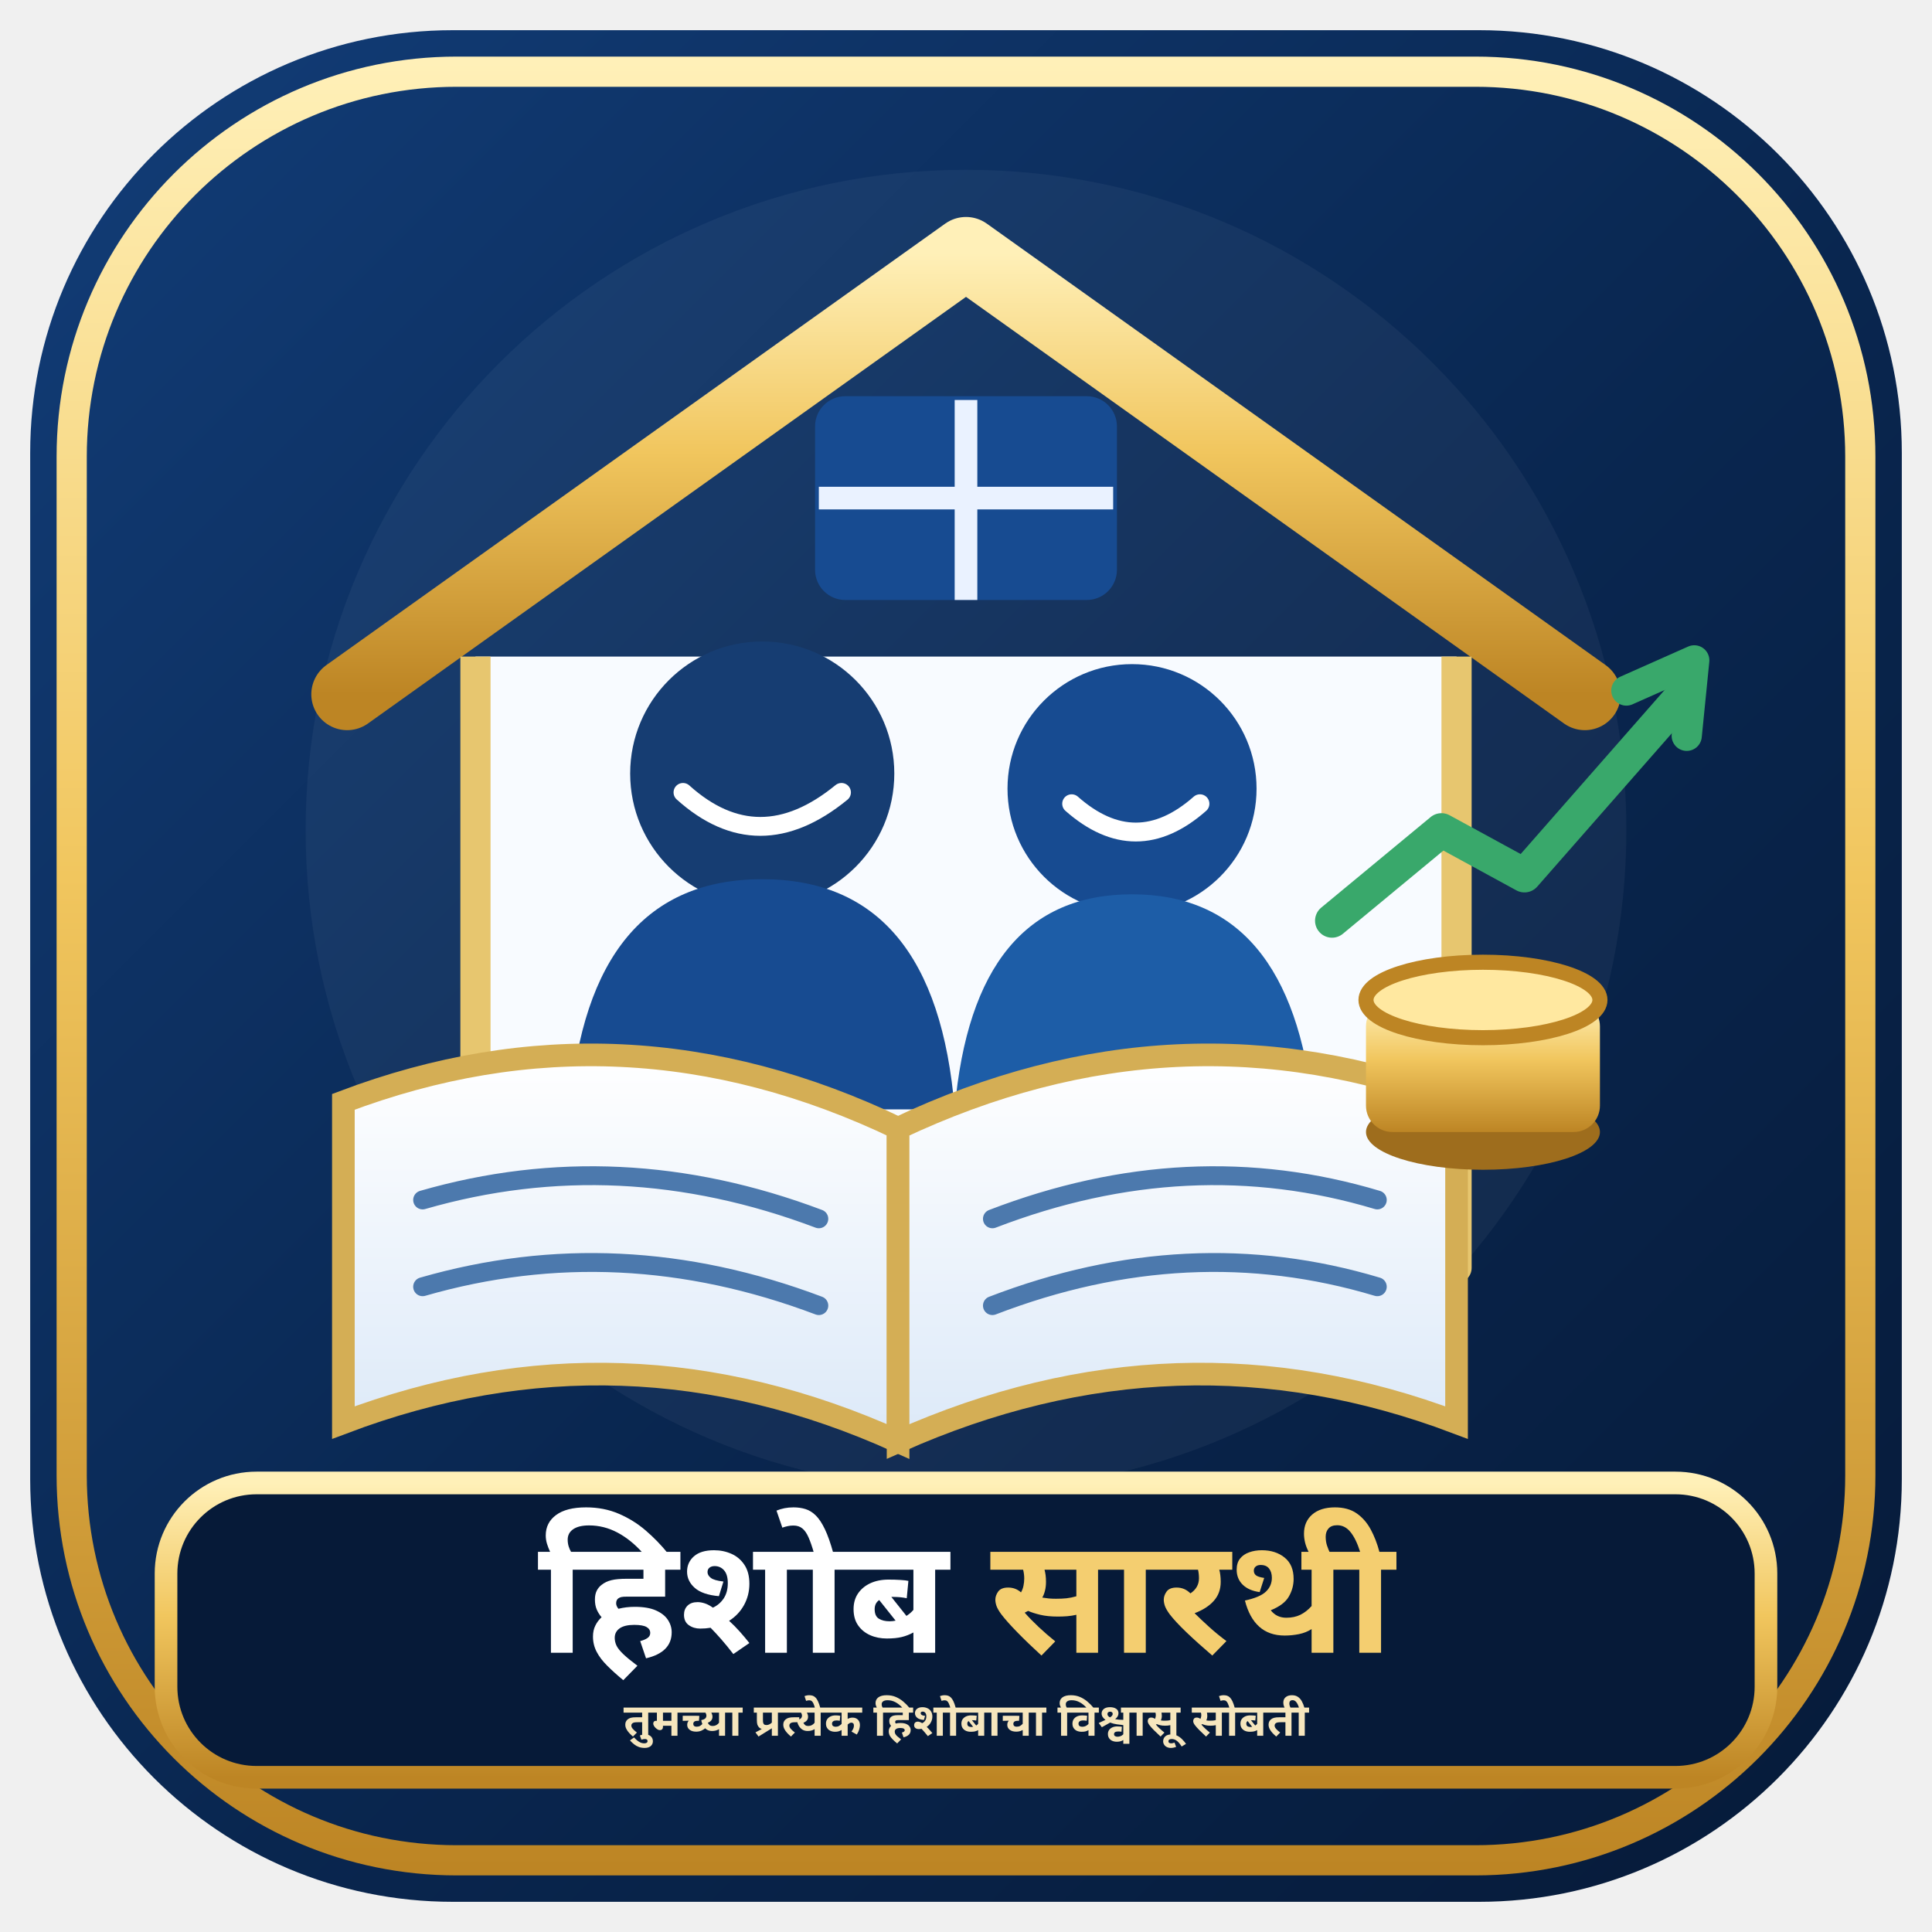
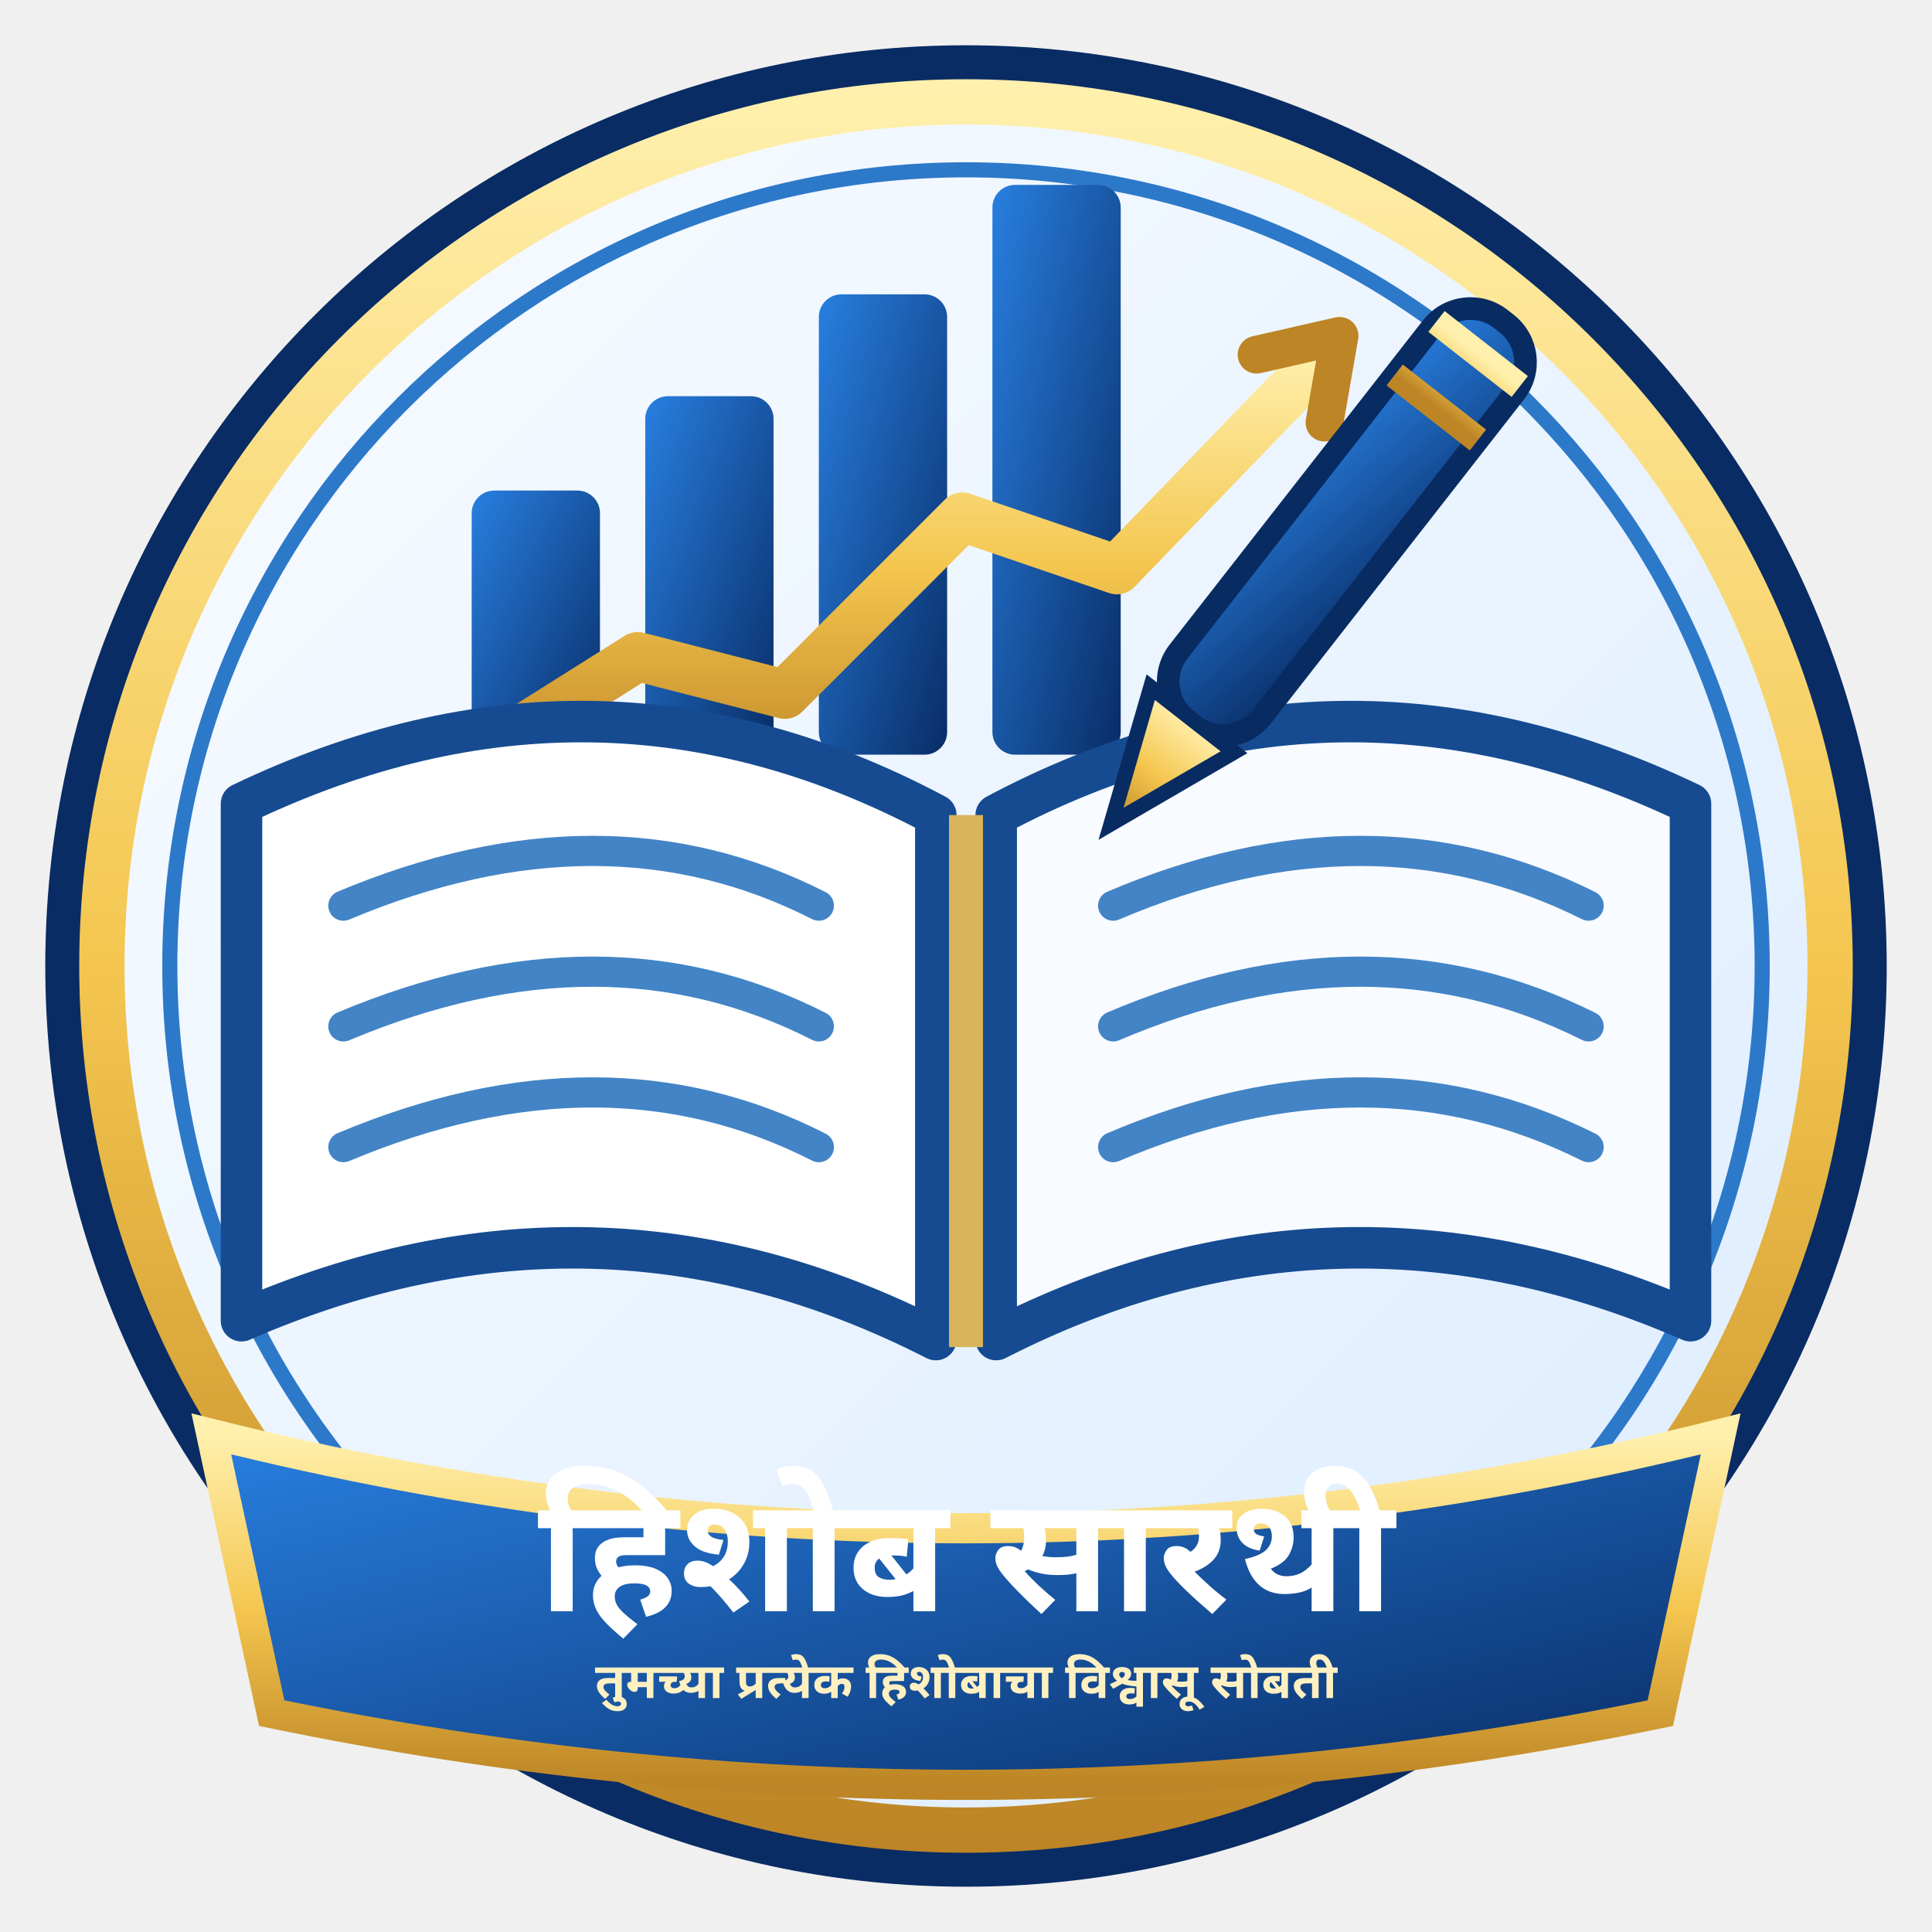
- <svg xmlns="http://www.w3.org/2000/svg" viewBox="0 0 512 512" role="img" aria-labelledby="t d">
+ <svg xmlns="http://www.w3.org/2000/svg" viewBox="0 0 512 512" role="img" aria-labelledby="title desc">
  <defs>
    <linearGradient id="bg" x1="0" y1="0" x2="1" y2="1">
-       <stop stop-color="#123d78" />
-       <stop offset=".55" stop-color="#09264f" />
-       <stop offset="1" stop-color="#061a38" />
+       <stop stop-color="#f9fcff" />
+       <stop offset="1" stop-color="#dcecff" />
    </linearGradient>
    <linearGradient id="gold" x1="0" y1="0" x2="0" y2="1">
-       <stop stop-color="#fff0b8" />
-       <stop offset=".45" stop-color="#f1c65e" />
-       <stop offset="1" stop-color="#bd8524" />
+       <stop stop-color="#fff0ad" />
+       <stop offset=".5" stop-color="#f4c64f" />
+       <stop offset="1" stop-color="#bd8525" />
    </linearGradient>
-     <linearGradient id="paper" x1="0" y1="0" x2="0" y2="1">
-       <stop stop-color="#fff" />
-       <stop offset="1" stop-color="#dce9f8" />
+     <linearGradient id="blue" x1="0" y1="0" x2="1" y2="1">
+       <stop stop-color="#287fe0" />
+       <stop offset="1" stop-color="#092d67" />
    </linearGradient>
-     <filter id="shadow" x="-30%" y="-30%" width="160%" height="160%">
-       <feGaussianBlur stdDeviation="5" />
-     </filter>
  </defs>
-   <rect x="8" y="8" width="496" height="496" rx="112" fill="url(#bg)" />
-   <rect x="19" y="19" width="474" height="474" rx="102" fill="none" stroke="url(#gold)" stroke-width="8" />
-   <circle cx="256" cy="220" r="175" fill="#fff" opacity=".045" />
-   <path d="M92 184 256 67l164 117" fill="none" stroke="url(#gold)" stroke-width="19" stroke-linecap="round" stroke-linejoin="round" />
-   <path d="M126 174v162h260V174" fill="#f8fbff" stroke="#e7c66f" stroke-width="8" stroke-linejoin="round" />
-   <rect x="216" y="105" width="80" height="54" rx="8" fill="#174b91" />
-   <path d="M256 106v53M217 132h78" stroke="#eaf2ff" stroke-width="6" />
-   <circle cx="202" cy="205" r="35" fill="#163d72" />
-   <path d="M151 294q5-61 51-61t51 61" fill="#174b91" />
-   <circle cx="300" cy="209" r="33" fill="#174b91" />
-   <path d="M253 294q5-57 47-57t48 57" fill="#1d5da7" />
-   <path d="M181 210q20 18 42 0M284 213q17 15 34 0" fill="none" stroke="#fff" stroke-width="5" stroke-linecap="round" />
-   <path d="M91 292q74-28 147 7v83q-73-33-147-5z" fill="url(#paper)" stroke="#d4ae55" stroke-width="6" />
-   <path d="M238 299q74-35 148-7v85q-74-28-148 5z" fill="url(#paper)" stroke="#d4ae55" stroke-width="6" />
-   <path d="M112 318q52-15 105 5M112 341q52-15 105 5M263 323q52-20 102-5M263 346q52-20 102-5" stroke="#4c79ad" stroke-width="5" stroke-linecap="round" fill="none" />
-   <ellipse cx="393" cy="300" rx="31" ry="10" fill="#9e6d1d" />
-   <rect x="362" y="265" width="62" height="35" rx="7" fill="url(#gold)" />
-   <ellipse cx="393" cy="265" rx="31" ry="10" fill="#ffe8a0" stroke="#bd8524" stroke-width="4" />
-   <path d="M353 244 382 220l22 12 43-49" fill="none" stroke="#39a86b" stroke-width="9" stroke-linecap="round" stroke-linejoin="round" />
-   <path d="m431 183 18-8-2 20" fill="none" stroke="#39a86b" stroke-width="8" stroke-linecap="round" stroke-linejoin="round" />
-   <rect x="44" y="393" width="424" height="78" rx="24" fill="#061a38" stroke="url(#gold)" stroke-width="6" />
-   <text x="256" y="438" text-anchor="middle" font-family="Noto Sans Devanagari, sans-serif" font-size="43" font-weight="800" fill="#fff">हिशोब <tspan fill="#f4ce70">सारथी</tspan>
-   </text>
-   <text x="256" y="460" text-anchor="middle" font-family="Noto Sans Devanagari, sans-serif" font-size="12" font-weight="600" fill="#f6e6bd">तुमच्या प्रत्येक हिशोबाचा विश्वासू सोबती</text>
+   <circle cx="256" cy="256" r="244" fill="#092c64" />
+   <circle cx="256" cy="256" r="229" fill="url(#bg)" stroke="url(#gold)" stroke-width="12" />
+   <circle cx="256" cy="256" r="211" fill="none" stroke="#2d79c9" stroke-width="4" />
+   <g fill="url(#blue)">
+     <rect x="125" y="130" width="34" height="70" rx="6" />
+     <rect x="171" y="105" width="34" height="95" rx="6" />
+     <rect x="217" y="78" width="34" height="122" rx="6" />
+     <rect x="263" y="49" width="34" height="151" rx="6" />
+   </g>
+   <path d="M115 208 169 174 208 184 255 137 296 151 352 93" fill="none" stroke="url(#gold)" stroke-width="13" stroke-linecap="round" stroke-linejoin="round" />
+   <path d="m333 94 22-5-4 23" fill="none" stroke="#bd8525" stroke-width="10" stroke-linecap="round" stroke-linejoin="round" />
+   <path d="M64 213Q158 168 248 216V355Q158 309 64 350Z" fill="#fff" stroke="#164b91" stroke-width="11" stroke-linejoin="round" />
+   <path d="M264 216Q354 168 448 213V350Q354 309 264 355Z" fill="#f8fbff" stroke="#164b91" stroke-width="11" stroke-linejoin="round" />
+   <path d="M256 216V357" stroke="#d9b45b" stroke-width="9" />
+   <g fill="none" stroke="#4384c6" stroke-width="8" stroke-linecap="round">
+     <path d="M91 240q69-29 126 0M91 272q69-29 126 0M91 304q69-29 126 0M295 240q68-29 126 0M295 272q68-29 126 0M295 304q68-29 126 0" />
+   </g>
+   <g transform="rotate(38 340 160)">
+     <rect x="326" y="65" width="28" height="135" rx="13" fill="url(#blue)" stroke="#082b62" stroke-width="6" />
+     <path d="M326 76h28M326 94h28" stroke="url(#gold)" stroke-width="7" />
+     <path d="M326 199h28l-14 35z" fill="url(#gold)" stroke="#082b62" stroke-width="4" />
+   </g>
+   <path d="M56 380Q256 430 456 380L440 454Q256 492 72 454Z" fill="url(#blue)" stroke="url(#gold)" stroke-width="8" />
+   <text x="256" y="427" text-anchor="middle" font-family="Noto Sans Devanagari, sans-serif" font-size="43" font-weight="800" fill="#fff">हिशोब सारथी</text>
+   <text x="256" y="450" text-anchor="middle" font-family="Noto Sans Devanagari, sans-serif" font-size="13" font-weight="700" fill="#fff0c2">तुमच्या प्रत्येक हिशोबाचा विश्वासू सोबती</text>
</svg>
